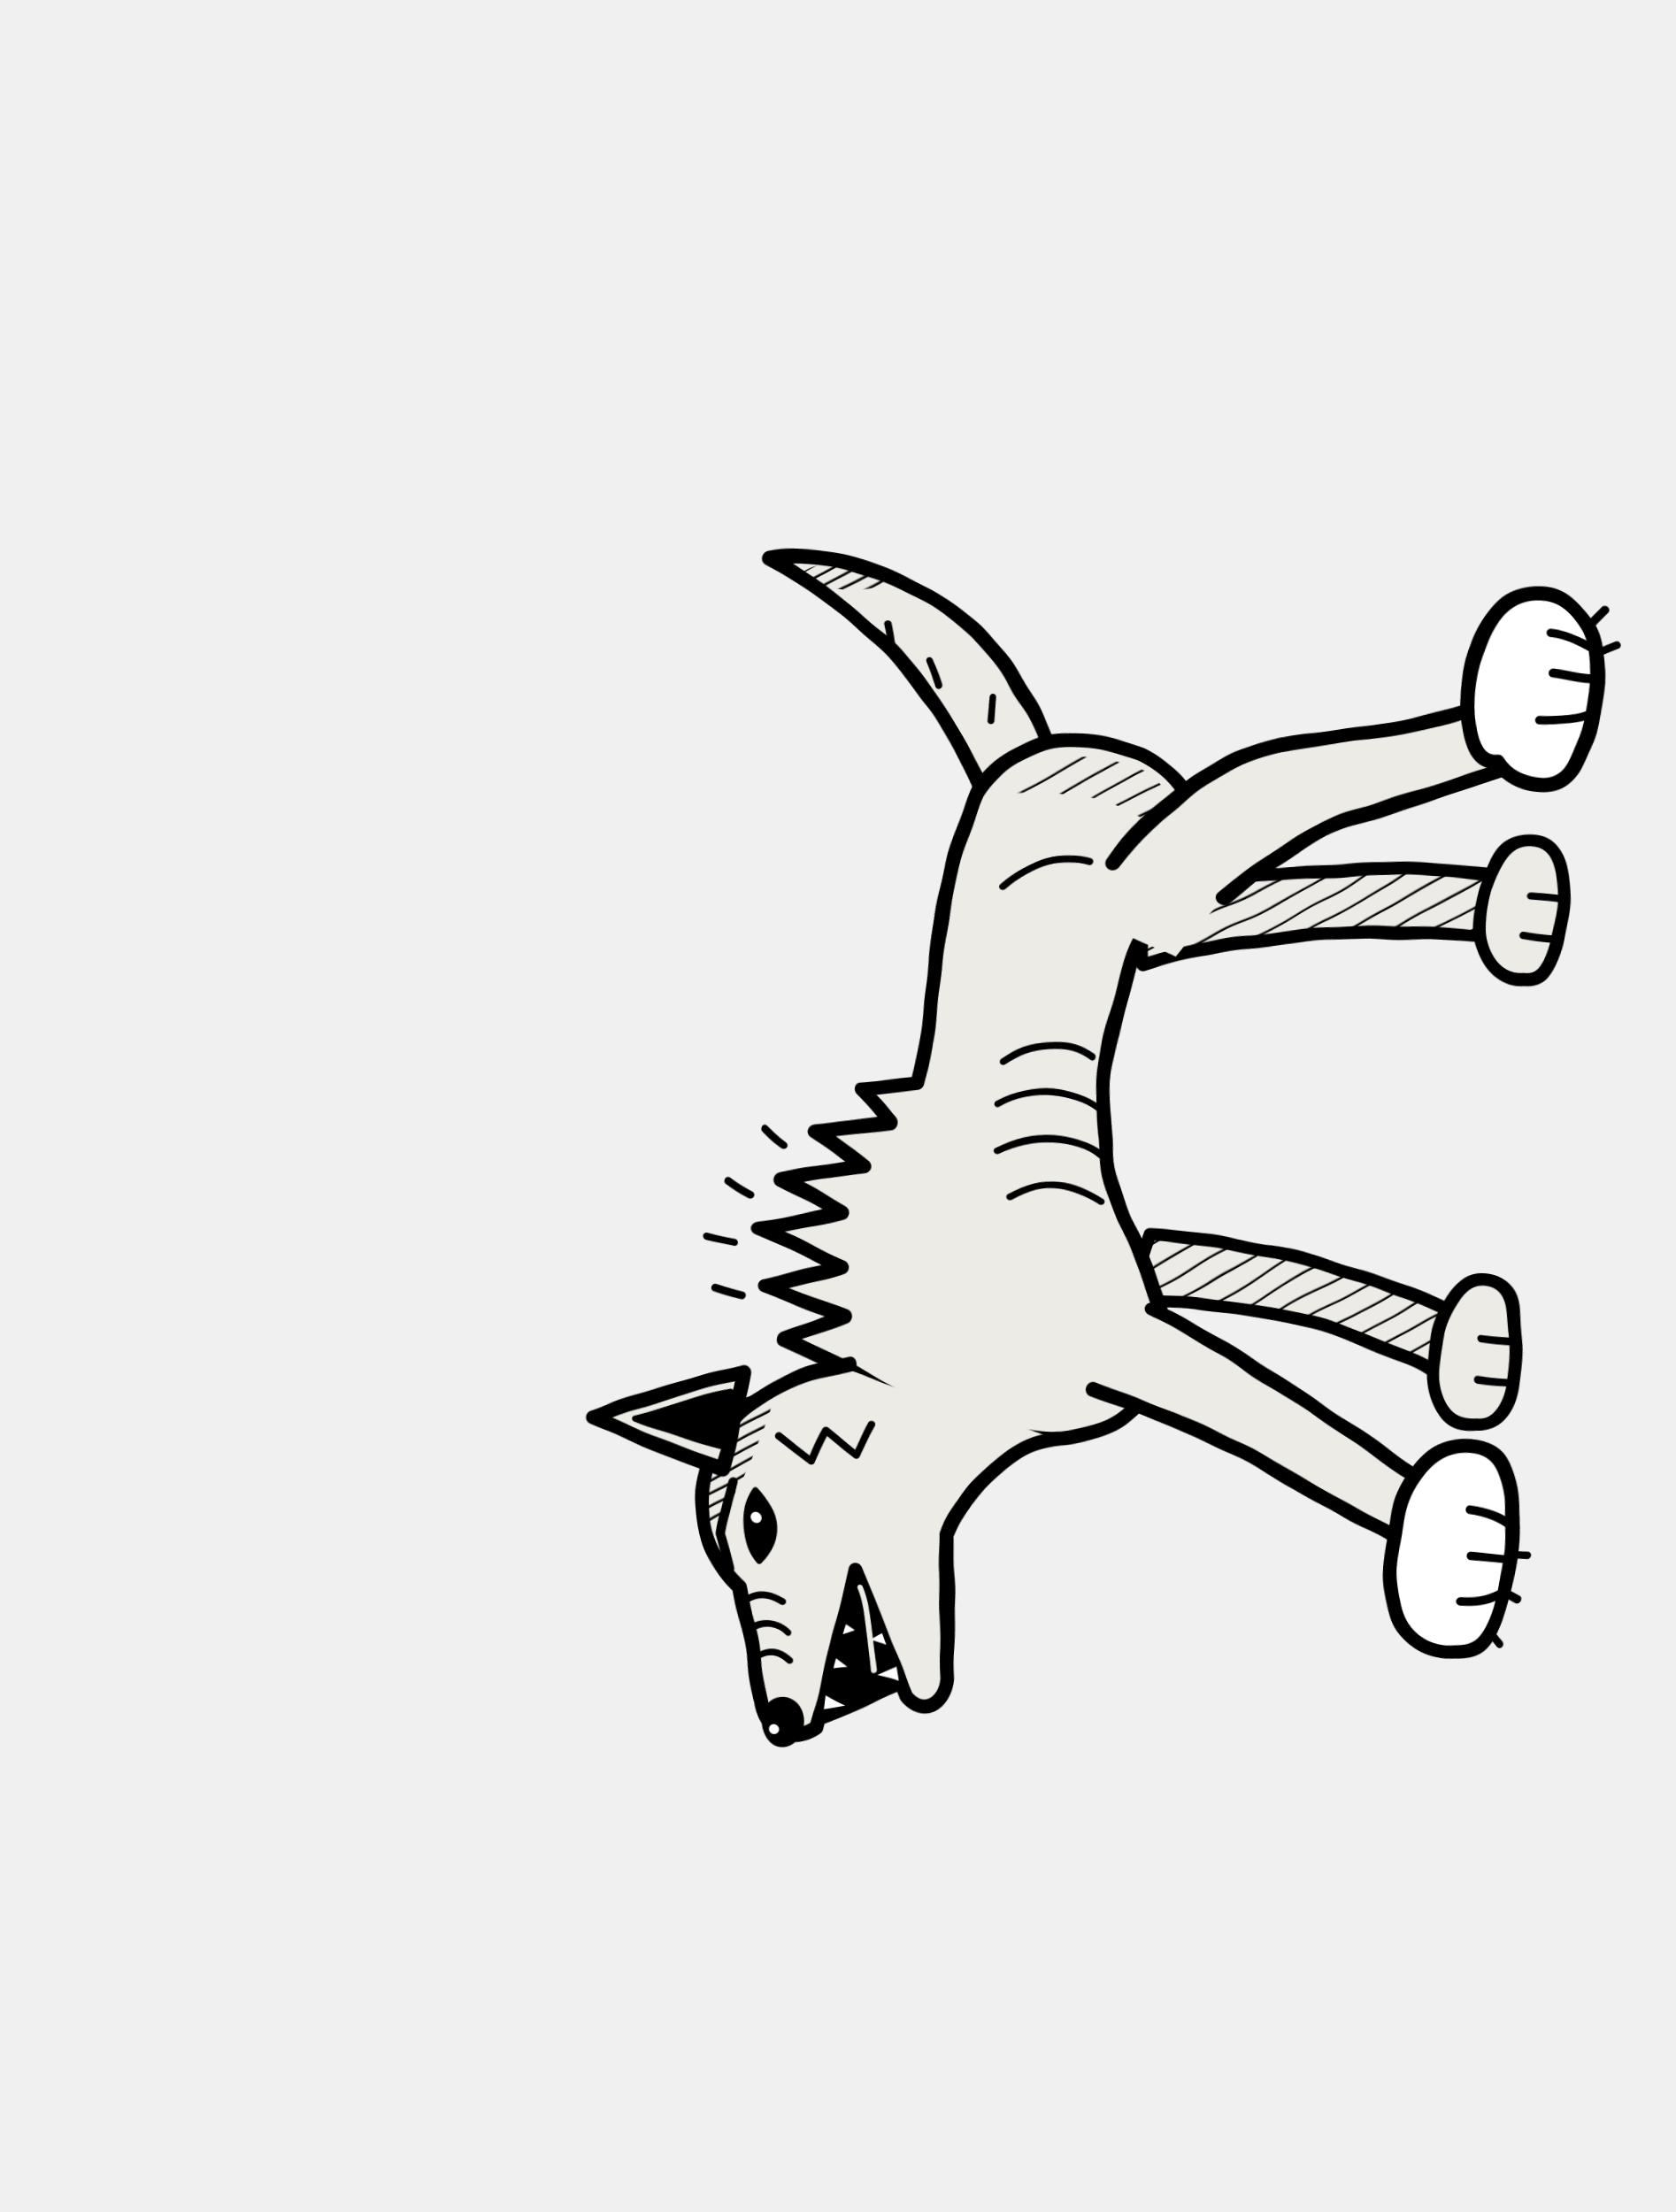
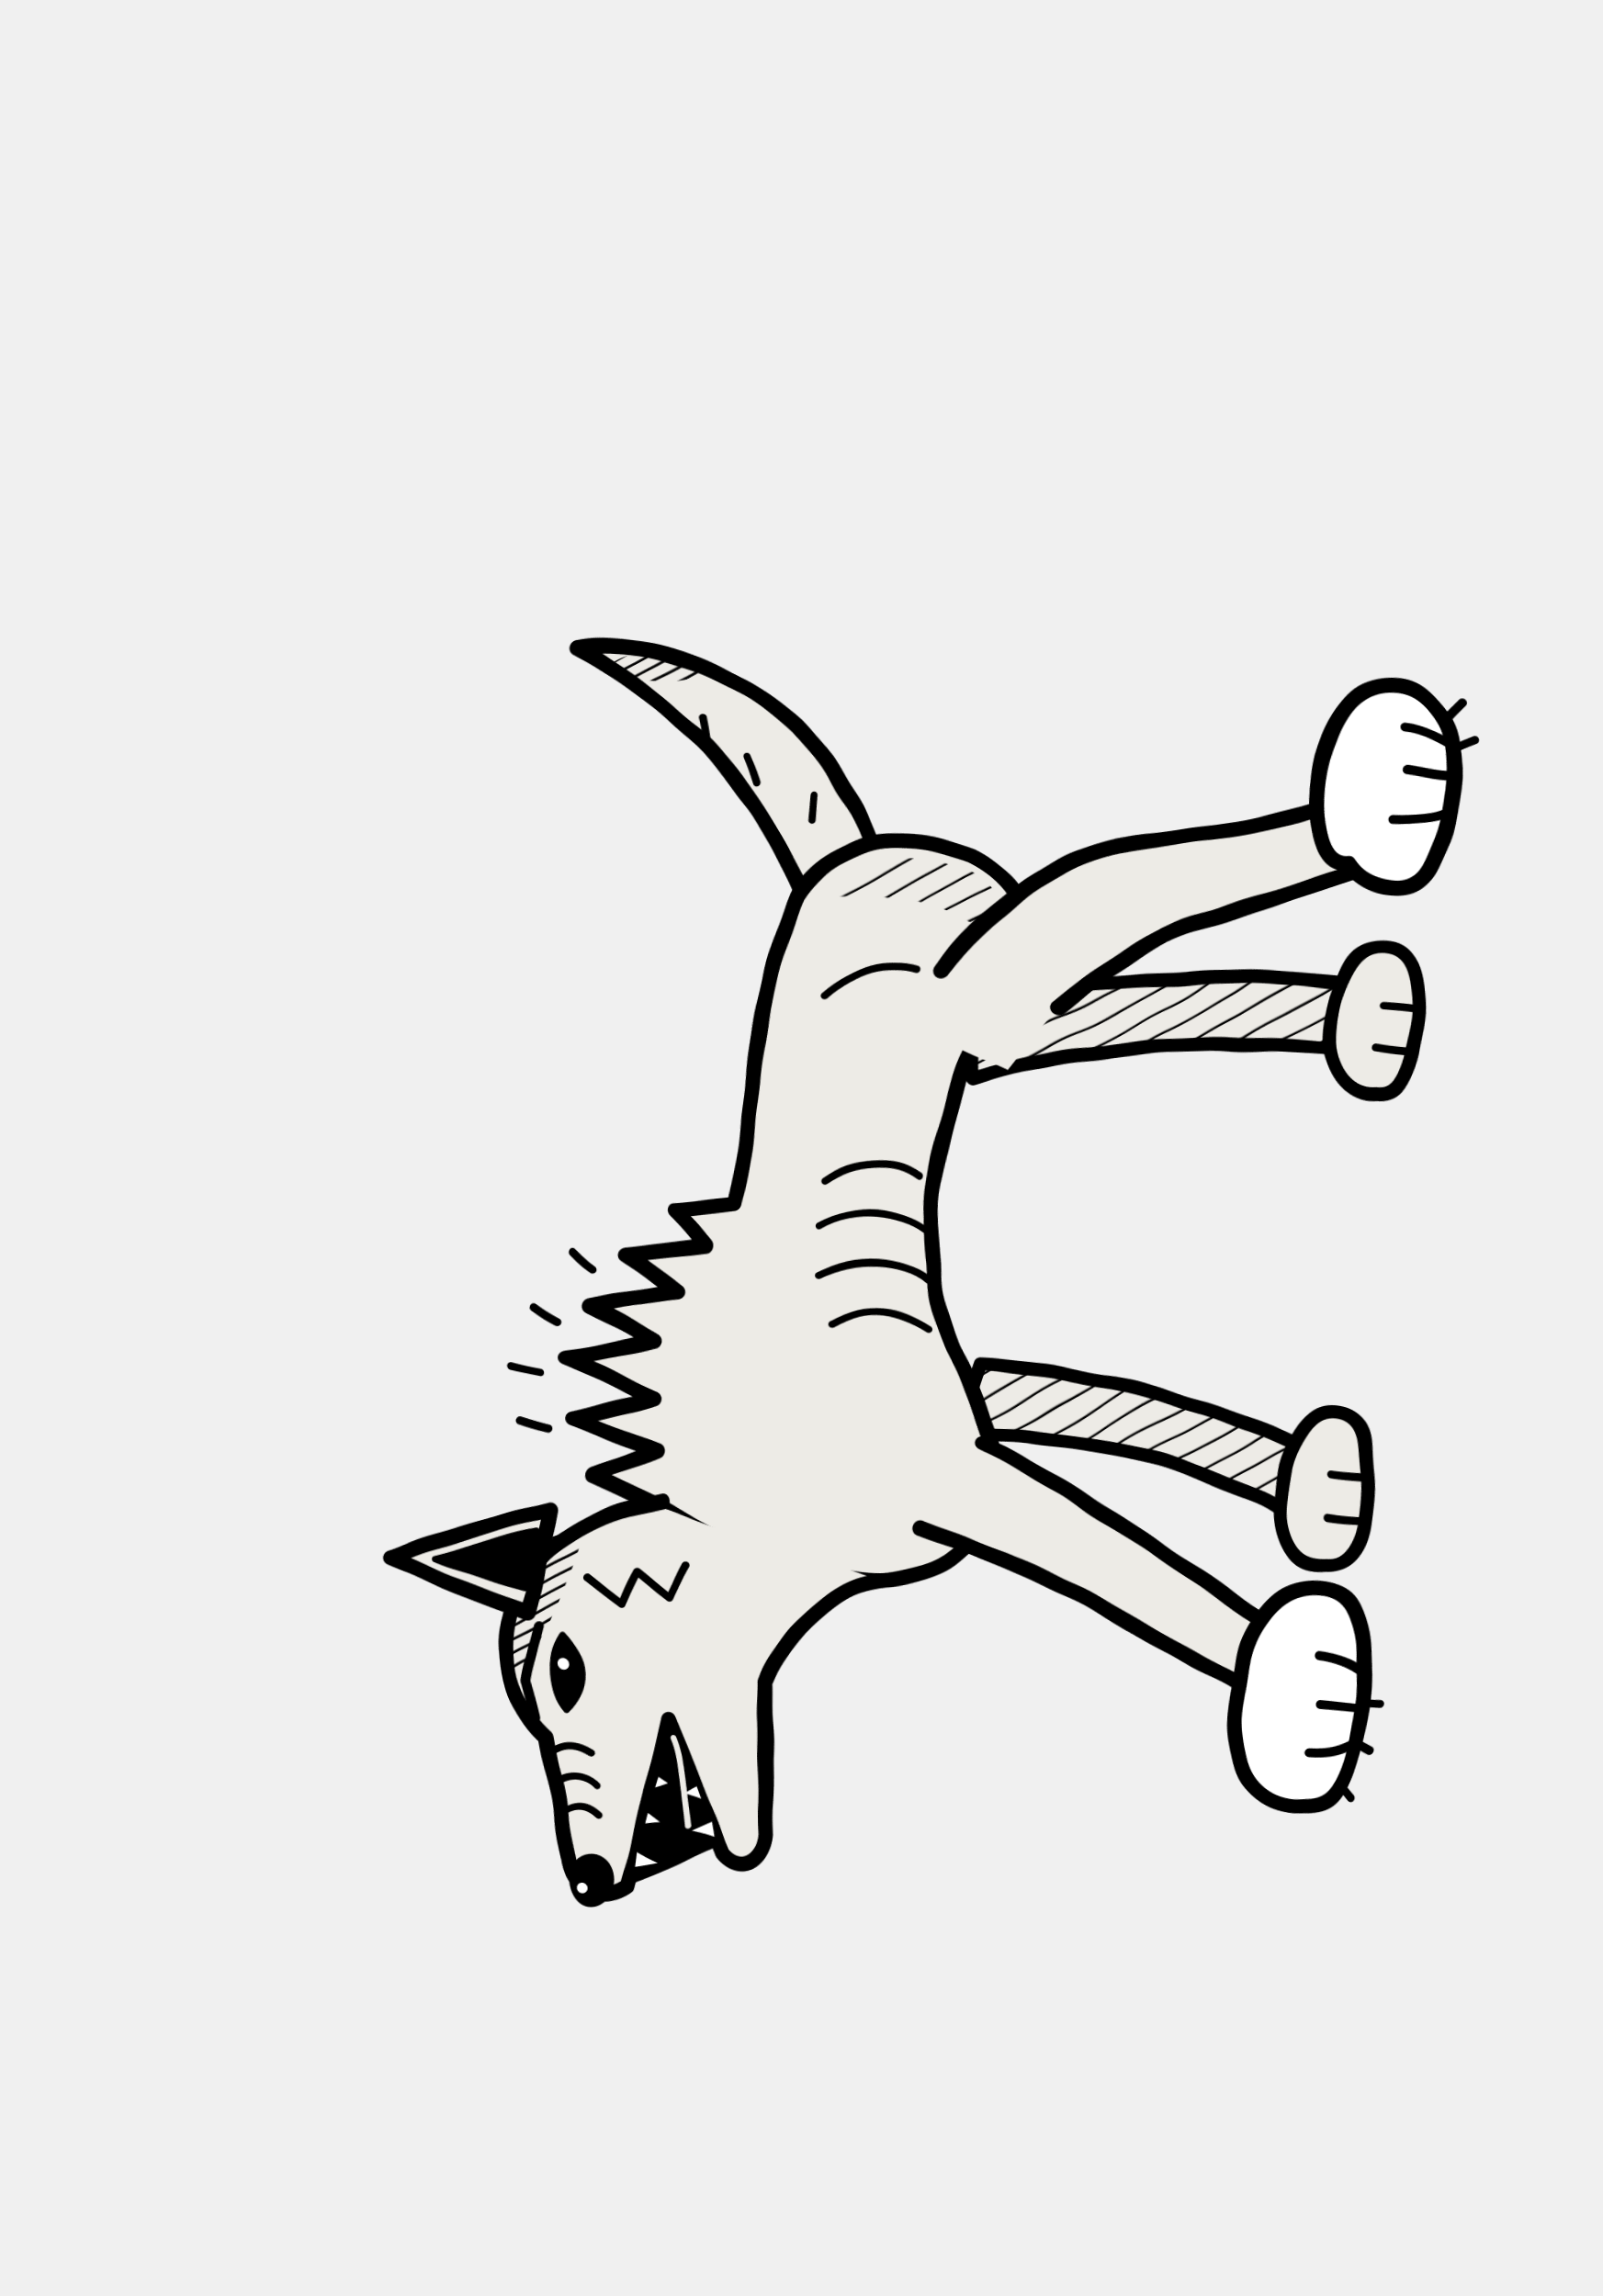
- <svg xmlns="http://www.w3.org/2000/svg" width="50" height="66" viewBox="240 320 50 66">
+ <svg xmlns="http://www.w3.org/2000/svg" width="60" height="86" viewBox="230 293 60 86">
  <defs>
    <filter id="ink" filterUnits="userSpaceOnUse" x="-60" y="-60" width="520" height="980">
      <feTurbulence type="fractalNoise" baseFrequency="0.035" numOctaves="2" seed="7" result="n" />
      <feDisplacementMap in="SourceGraphic" in2="n" scale="3.2" xChannelSelector="R" yChannelSelector="G" />
    </filter>
    <pattern id="hatch" width="7" height="7" patternUnits="userSpaceOnUse" patternTransform="rotate(-35)">
      <line x1="0" y1="0" x2="0" y2="7" stroke="#000000" stroke-width="1.5" />
    </pattern>
    <pattern id="hatchDense" width="4" height="4" patternUnits="userSpaceOnUse" patternTransform="rotate(-35)">
      <line x1="0" y1="0" x2="0" y2="4" stroke="#000000" stroke-width="1.7" />
    </pattern>
    <pattern id="hatchNight" width="3" height="3" patternUnits="userSpaceOnUse" patternTransform="rotate(-35)">
      <line x1="0" y1="0" x2="0" y2="3" stroke="#000000" stroke-width="1.9" />
    </pattern>
    <pattern id="water" width="9" height="5" patternUnits="userSpaceOnUse">
      <line x1="0" y1="2.5" x2="5" y2="2.5" stroke="#000000" stroke-width="1.3" />
    </pattern>
  </defs>
-   <g transform="translate(267 353) rotate(-84) scale(0.085) translate(-330 -150)">
+   <g transform="translate(257 339) rotate(-84) scale(0.113) translate(-330 -150)">
    <g filter="url(#ink)" stroke="#000000" stroke-linecap="round" stroke-linejoin="round" transform="translate(70 0)">
      <path d="M368 168C404 150 432 118 446 82C452 104 446 136 428 158C414 174 396 184 382 190Z" fill="#EDEBE6" stroke-width="5" />
      <path d="M440 92C448 98 450 112 444 128C438 118 436 104 440 92Z" fill="url(#hatchDense)" stroke="none" />
      <path d="M408 146l8-4M420 128l8-2M398 166l8 0" fill="none" stroke-width="2.4" />
      <path d="M200 234C206 278 198 318 186 346L208 350C218 320 226 280 224 240Z" fill="#EDEBE6" stroke-width="4.5" />
      <path d="M200 234C206 278 198 318 186 346L208 350C218 320 226 280 224 240Z" fill="url(#hatch)" stroke="none" />
      <path d="M170 362C168 348 182 342 198 344C214 346 222 352 220 362C218 370 208 372 194 372C178 372 170 370 170 362Z" fill="#EDEBE6" stroke-width="4.5" />
      <path d="M186 360V371M200 360V372" fill="none" stroke-width="2.6" />
      <path d="M318 228C332 262 340 302 340 346L362 350C362 300 354 256 344 226Z" fill="#EDEBE6" stroke-width="4.5" />
      <path d="M318 228C332 262 340 302 340 346L362 350C362 300 354 256 344 226Z" fill="url(#hatch)" stroke="none" />
      <path d="M326 362C324 348 338 342 354 344C370 346 378 352 376 362C374 370 364 372 350 372C334 372 326 370 326 362Z" fill="#EDEBE6" stroke-width="4.5" />
      <path d="M342 360V371M356 360V372" fill="none" stroke-width="2.6" />
      <path d="M166 140L174 116L184 136L192 108L202 134L212 104L220 132L230 110L238 138L248 120L254 146L264 134L268 154C302 156 340 154 372 164C392 172 398 196 392 220C386 236 372 244 356 242C330 222 290 214 250 222C226 228 206 248 186 250C166 250 152 236 150 216C148 196 154 170 166 140Z" fill="#EDEBE6" stroke-width="5" />
      <path d="M372 172C388 182 392 204 386 222C380 232 370 238 360 238C374 220 378 196 372 172Z" fill="url(#hatch)" stroke="none" />
      <path d="M232 190C240 200 240 212 234 222M248 184C256 196 256 210 250 220M264 182C272 194 272 208 266 218M280 182C288 192 288 204 284 214" fill="none" stroke-width="2.4" />
      <path d="M340 176C350 184 354 196 352 206" fill="none" stroke-width="2.4" />
      <path d="M188 100l2-10M206 96l1-10M224 100l4-9M242 110l5-8" fill="none" stroke-width="2.6" />
      <path d="M168 140C160 110 140 92 116 94C102 95 92 102 86 110L46 122C36 124 32 134 40 142L96 150L54 172C48 178 52 186 62 186L112 180C130 186 146 200 150 216L166 140Z" fill="#EDEBE6" stroke="none" />
      <path d="M168 140C160 110 140 92 116 94C102 95 92 102 86 110L46 122C36 124 32 134 40 142L96 150L54 172C48 178 52 186 62 186L112 180C130 186 146 200 150 216" fill="none" stroke-width="5" />
      <path d="M150 100C136 94 118 92 104 98C116 106 136 112 158 116Z" fill="url(#hatchDense)" stroke="none" />
      <path d="M42 143L95 150L57 170Z" fill="#000000" stroke-width="2" />
      <path d="M46 143L53 143L49 154Z M60 145L66 146L62 153Z M72 147L78 148L75 154Z" fill="#FFFFFF" stroke-width="1.6" />
      <path d="M58 170L65 168L60 159Z M70 165L76 162L72 156Z" fill="#FFFFFF" stroke-width="1.6" />
      <path d="M62 160C72 158 82 156 90 152" fill="none" stroke="#EDEBE6" stroke-width="2" />
      <ellipse cx="40" cy="130" rx="8" ry="6.5" fill="#000000" stroke-width="2" />
      <circle cx="37" cy="127" r="1.8" fill="#FFFFFF" stroke="none" />
      <path d="M62 118C65 122 65 126 62 130M72 115C75 119 75 124 72 128M82 113C85 117 85 121 83 125" fill="none" stroke-width="2.4" />
      <path d="M96 116C102 110 112 108 120 112C114 120 104 122 96 116Z" fill="#000000" stroke-width="2" />
      <circle cx="111" cy="113" r="1.8" fill="#FFFFFF" stroke="none" />
      <path d="M92 106L104 102L122 104" fill="none" stroke-width="3.2" />
      <path d="M140 118L132 130L144 134L136 146L148 150" fill="none" stroke-width="2.6" />
      <path d="M126 100L140 52L162 104Z" fill="#EDEBE6" stroke-width="5" />
      <path d="M134 98L141 68L154 100Z" fill="#000000" stroke-width="2" />
      <path d="M168 226C160 268 140 308 124 342L146 350C162 316 184 280 198 244Z" fill="#EDEBE6" stroke="none" />
      <path d="M168 226C160 268 140 308 124 342M146 350C162 316 184 280 198 244" fill="none" stroke-width="5" />
      <path d="M90 362C88 342 106 334 130 336C152 338 164 348 162 362C160 374 146 378 124 378C102 378 90 374 90 362Z" fill="#FFFFFF" stroke-width="5" />
      <path d="M108 362C108 368 110 374 112 377M124 364V378M140 362C140 368 138 374 136 377" fill="none" stroke-width="3" />
      <path d="M98 374l-4 4M112 378l-2 5M126 379v5" fill="none" stroke-width="2.8" />
      <path d="M334 206C362 218 390 240 400 268C406 290 412 318 422 340L400 348C390 326 380 302 372 286C360 264 338 250 322 240Z" fill="#EDEBE6" stroke="none" />
      <path d="M352 214C372 226 392 244 400 268C406 290 412 318 422 340M400 348C390 326 380 302 372 286C364 272 354 262 344 254" fill="none" stroke-width="5" />
      <path d="M402 344C400 334 414 330 432 332C452 334 464 342 462 356C460 370 446 376 426 376C406 376 396 370 396 360C396 352 398 348 402 344Z" fill="#FFFFFF" stroke-width="5" />
      <path d="M418 358C418 366 420 372 422 375M434 360V376M448 358C448 364 446 370 444 374" fill="none" stroke-width="3" />
      <path d="M454 372l5 4M444 376l3 5" fill="none" stroke-width="2.8" />
    </g>
  </g>
</svg>
